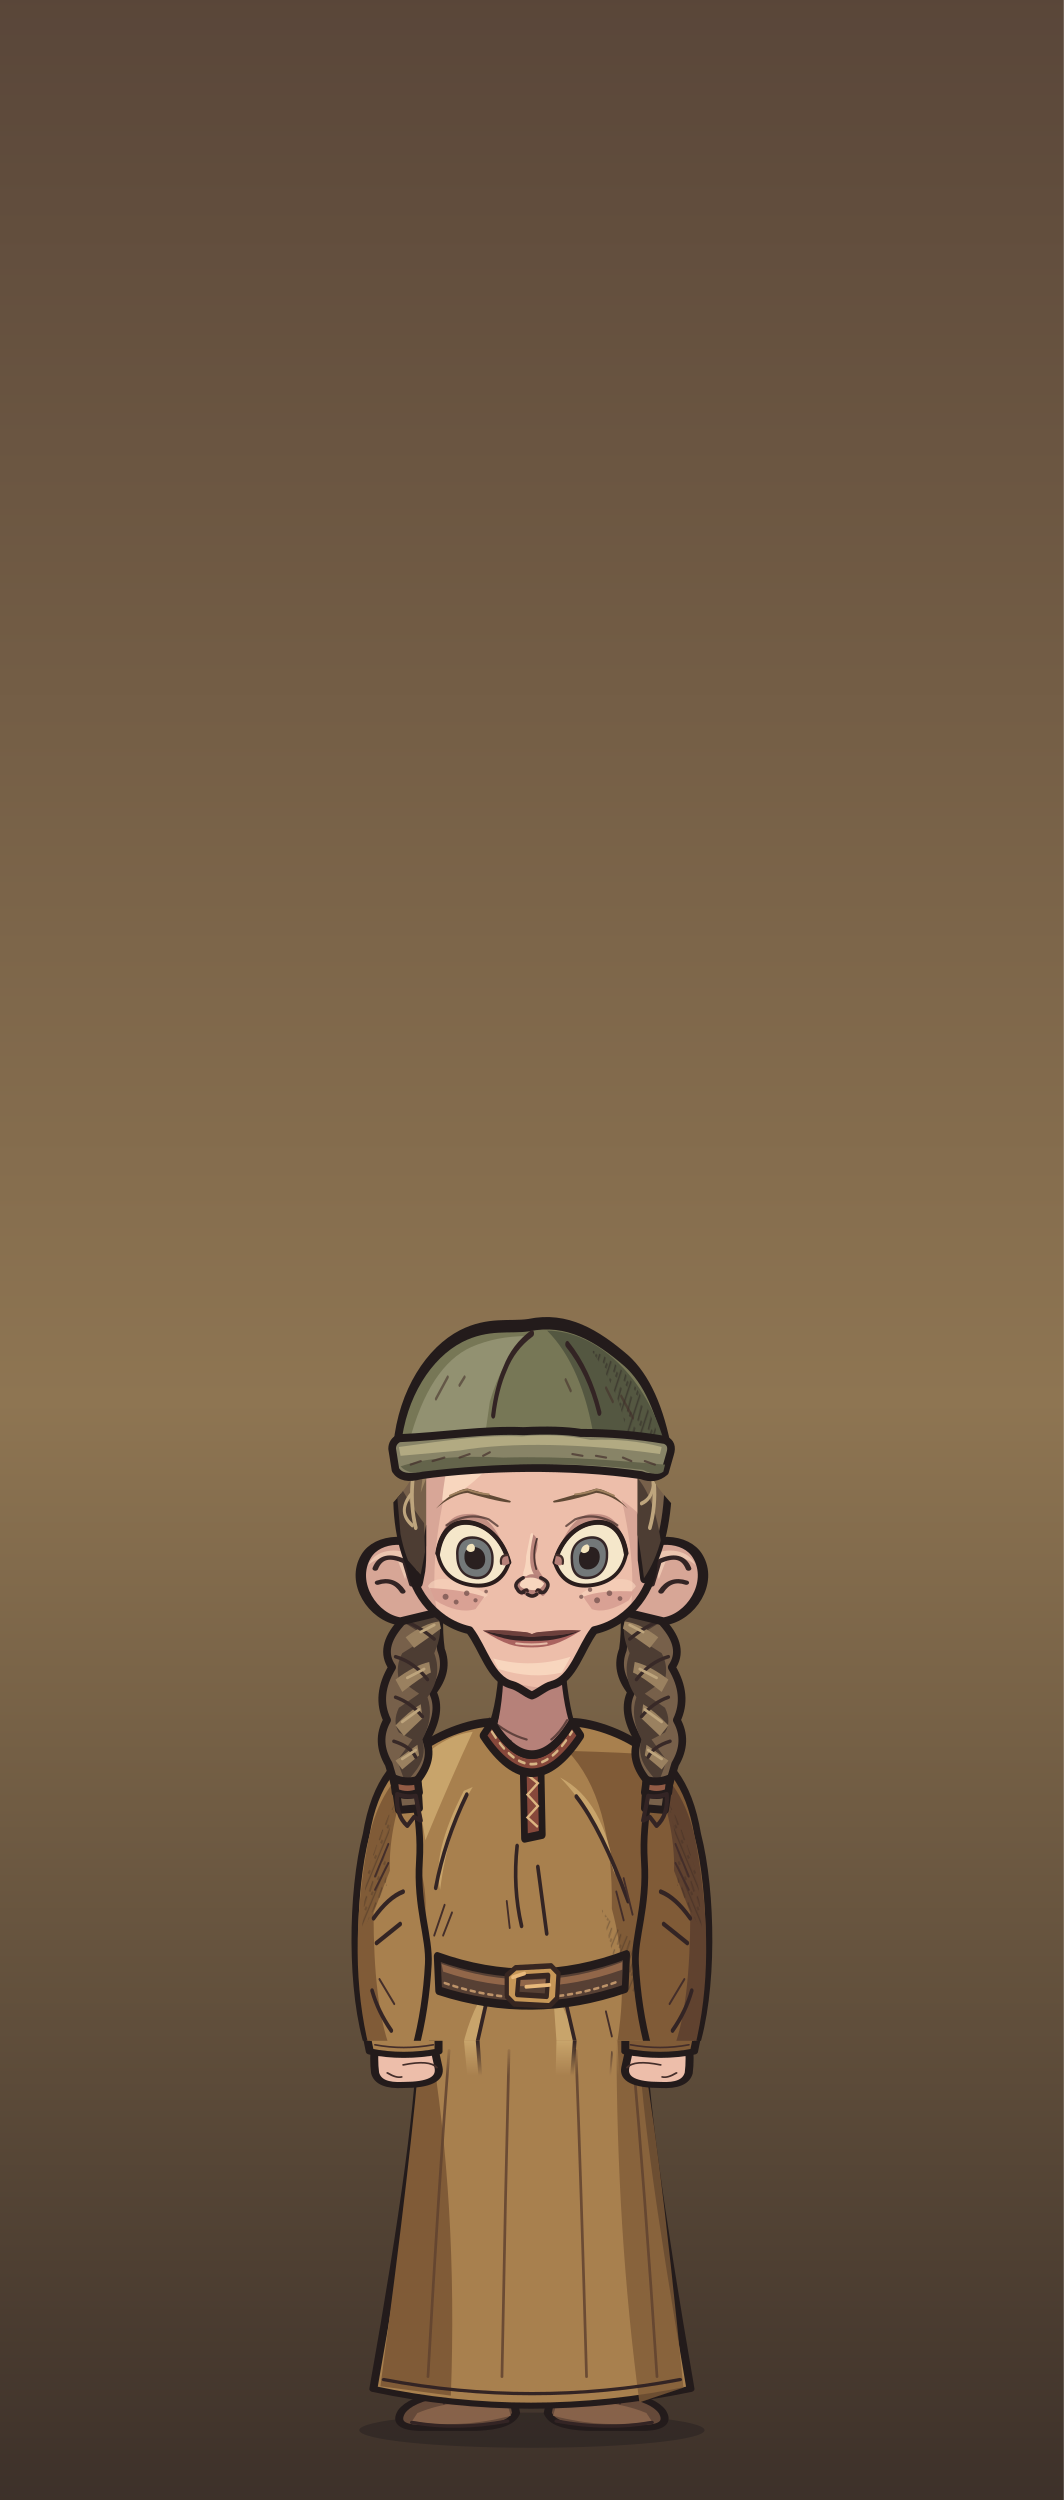
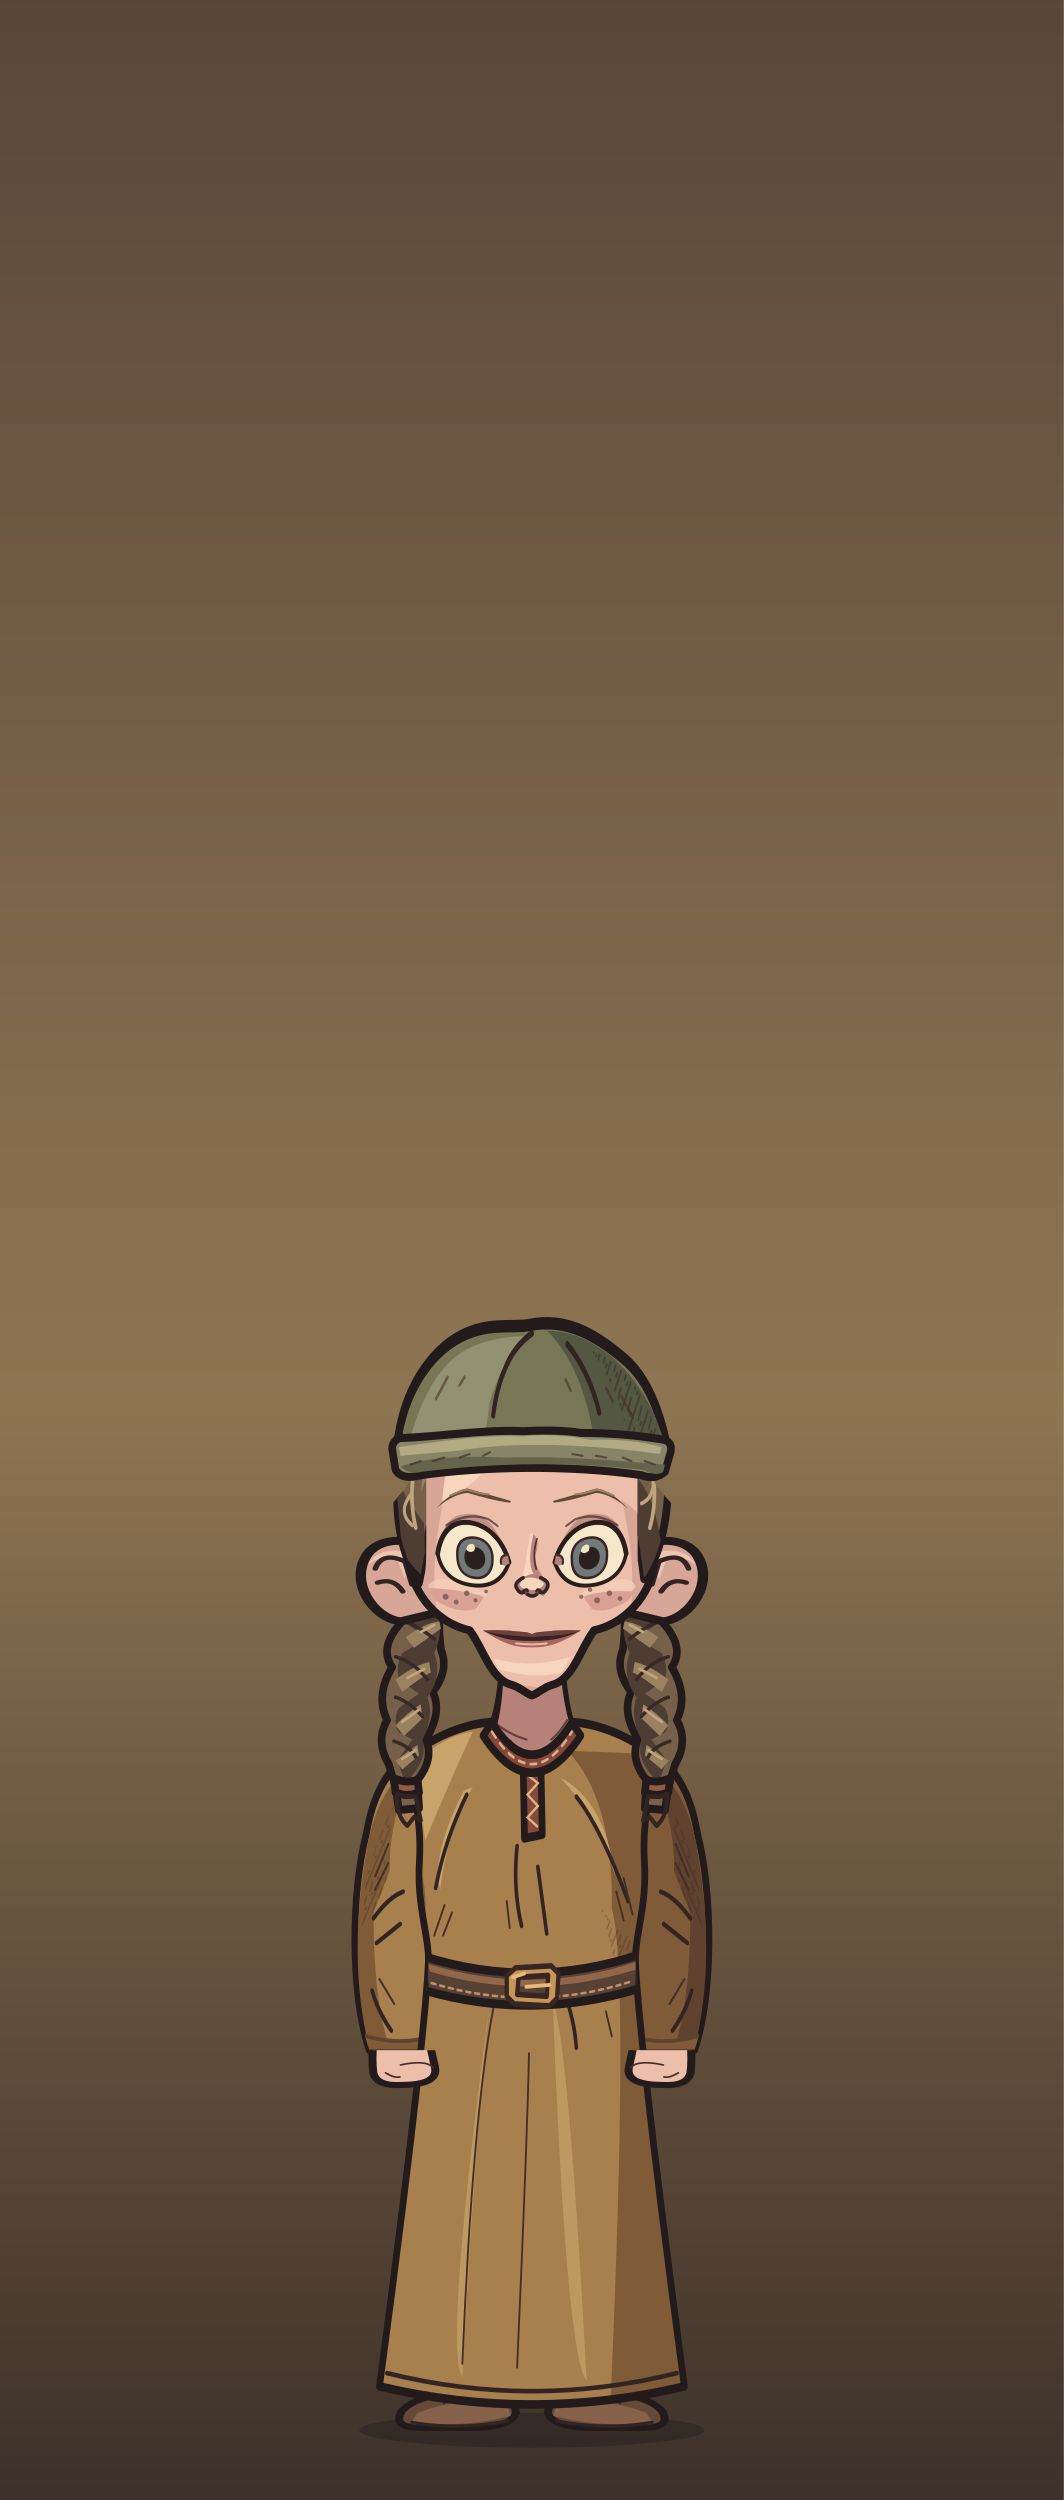
<svg xmlns="http://www.w3.org/2000/svg" xmlns:xlink="http://www.w3.org/1999/xlink" aria-labelledby="title" width="320" height="752" viewBox="0 0 320 752" role="img">
  <defs>
    <style>
      .edge {stroke:#231b1b;stroke-width:4.55;stroke-linecap:round;stroke-linejoin:round}
      .seam {fill:none;stroke:#332424;stroke-width:2.45;stroke-linecap:round;stroke-linejoin:round}
      .etch {fill:none;stroke:#442e2a;stroke-width:1.25;stroke-linecap:round}
      .hair-line {fill:none;stroke:#967661;stroke-width:1.45;stroke-linecap:round}
      .white {fill:#f5e7ca;stroke:#2a1d1c;stroke-width:2.65;stroke-linejoin:round}
      .label {fill:#efdfc1;font:600 20px Georgia,serif}
      .muted {fill:#b8aa96;font:13px 'Segoe UI',sans-serif}
      .section {fill:#dcbb8e;font:600 14px 'Segoe UI',sans-serif}
    </style>
    <linearGradient id="umber" x2="0" y2="1" gradientUnits="objectBoundingBox">
      <stop stop-color="#594639" />
      <stop offset=".56" stop-color="#8e7552" />
      <stop offset="1" stop-color="#3c3029" />
    </linearGradient>
    <linearGradient id="ash" x2="0" y2="1" gradientUnits="objectBoundingBox">
      <stop stop-color="#3b423d" />
      <stop offset=".56" stop-color="#7a7d67" />
      <stop offset="1" stop-color="#242b28" />
    </linearGradient>
    <linearGradient id="rose" x2="0" y2="1" gradientUnits="objectBoundingBox">
      <stop stop-color="#51404a" />
      <stop offset=".56" stop-color="#8a6972" />
      <stop offset="1" stop-color="#372c33" />
    </linearGradient>
    <pattern id="paper-grain" width="63" height="57" patternUnits="userSpaceOnUse">
      <path d="M1 16l2-1m21-4 5-2m16 7 6-1M12 32l3-1m16 11 4-1m20-14 4 1M4 51l5-1m41 0 9-2" fill="none" stroke="#231a1b" stroke-width=".85" opacity=".19" />
      <path d="M4 5l9-1m29 2 2-1M1 40l4-1m12 9 1-1m21-23 4-1m9 12 5-2" fill="none" stroke="#f0dbb5" stroke-width=".85" opacity=".23" />
      <path d="M16 19h.6m13-3h.7m28 6h.7m-39 15h.6m23 4h.6m-12 11h.7m29-39h.7" fill="none" stroke="#21191a" stroke-width="1.2" opacity=".28" stroke-linecap="round" />
    </pattern>
    <pattern id="ink-lines" width="7" height="9" patternUnits="userSpaceOnUse" patternTransform="rotate(28)">
      <path d="M1 -2V10m2.8-8 .6 6m1.9-1v5" stroke="#271d1d" stroke-width=".95" fill="none" opacity=".65" />
    </pattern>
    <radialGradient id="vignette" cx=".5" cy=".39" r=".72">
      <stop offset=".47" stop-color="#20191c" stop-opacity="0" />
      <stop offset="1" stop-color="#20191c" stop-opacity=".48" />
    </radialGradient>
    <g id="firs" fill="currentColor">
      <path d="M10 439Q15 379 12 300L9 220 15 146 15 54 19 80 21 147 28 230 25 326 29 439Z" />
      <path d="M17 169Q27 174 45 174L57 169 49 179 27 187 17 185                M18 194Q29 196 52 192L63 183 56 194 26 205 16 207                M15 225Q46 230 67 218L77 206 71 223 42 238 18 241                M17 252Q48 255 78 245L91 230 84 249 52 266 20 269                M14 282Q40 281 71 278L88 261 84 281 57 291 19 298                M19 312Q43 316 69 310L88 299 84 310 58 322 22 325" />
      <path d="M6 312 0 315V284L11 285M0 266 13 270V250L0 249M0 220 15 221 15 206 0 202                M0 180 16 181V167L0 165M0 141 15 150V138L0 133M0 112 17 127V118L0 104" />
      <path d="M64 440Q55 380 58 324L59 258 63 217 68 222 65 266 68 328 76 440Z                M63 291Q78 294 89 282L100 267 96 283 81 301 62 307                M63 323Q80 323 106 304L98 321 68 339                M63 316Q44 306 37 293L41 307 64 329Z" />
    </g>
    <g id="brambles" fill="none" stroke="currentColor" stroke-linecap="round" stroke-linejoin="round">
      <path stroke-width="3.8" d="M9 440Q13 401 21 380T26 333m-8 57Q39 375 43 352m-28 46Q6 377 0 376M41 440Q41 402 63 385m-20 44q26-6 39-30" />
      <path stroke-width="2" d="M23 364l14-13m-12 4-7-15m20 29 17-4m-15-1 1-11m13 49 2-17m2 14 18-5m-34 32q-12-10-17-10" />
    </g>
    <g id="night-scratches" fill="none" stroke="currentColor" stroke-width="1.2" stroke-linecap="round">
      <path d="M16 113q32-11 54-8m-30 9 16-3m184-40q19-4 44 1m-11 7 19 4                M24 335q33-3 68-16m-44 16 26-4m164-9q31 5 60-3m-39 8 38-3                M27 391q22-6 52-5m168 14q28-8 57-8m-40 11 24-4                M55 178l18-6m177 36 17 3m-12-4 17-1" />
    </g>
    <g id="shirt-setting">
      <rect width="320" height="440" fill="url(#umber)" />
      <path d="M50 217q24 8 64 1l-15 7-56 6m176-90q39-13 70-5l-26 4 28 2-64 6" fill="#856c54" opacity=".5" />
      <use xlink:href="#firs" style="color:#342827" opacity=".52" transform="translate(-26 8)" />
      <use xlink:href="#firs" style="color:#413128" opacity=".58" transform="translate(340 101) scale(-1 .81)" />
      <use xlink:href="#night-scratches" style="color:#dfbb87" opacity=".28" />
      <use xlink:href="#brambles" style="color:#291f22" opacity=".71" />
      <rect width="320" height="440" fill="url(#vignette)" />
      <rect width="320" height="440" fill="url(#paper-grain)" />
    </g>
    <g id="armor-setting">
      <rect width="320" height="440" fill="url(#ash)" />
      <path d="M42 173q49-4 68 3l-43 6 25 3-49 4m151 35q47 10 104-6l-26 14-62 8Z" fill="#707764" opacity=".48" />
      <use xlink:href="#firs" style="color:#27312c" opacity=".64" transform="translate(-36 30)" />
      <use xlink:href="#firs" style="color:#303833" opacity=".75" transform="translate(324 45) scale(-.86 1.03)" />
      <use xlink:href="#brambles" style="color:#252a27" opacity=".62" transform="translate(319 10) scale(-1 1)" />
      <use xlink:href="#night-scratches" style="color:#d8d8a9" opacity=".28" transform="translate(-2 21)" />
      <rect width="320" height="440" fill="url(#vignette)" />
      <rect width="320" height="440" fill="url(#paper-grain)" />
    </g>
    <g id="woman-setting">
      <rect width="320" height="440" fill="url(#rose)" />
      <path d="M44 235q40-4 76-1l-20 6-36 2 19 3-44 5m183-50q35 3 60-3l-24 9-31 2" fill="#775d65" opacity=".6" />
      <use xlink:href="#firs" style="color:#3b2b34" opacity=".58" transform="translate(-20 84) scale(.86 .91)" />
      <use xlink:href="#firs" style="color:#3d2e39" opacity=".68" transform="translate(327 54) scale(-.85 .98)" />
      <path d="M300 440q-2-82-6-173l-9-103 7-35 12 42 9 98 7 171Z                M294 195q-10-18-25-24l-15-1 13-4 11 2 18 15                M285 162q-13-22-34-27l-7 4 7-11 17 4 20 17                M303 242q-18-23-36-27l-13 3 15-9 11 2 21 15" fill="#3a2b33" opacity=".64" />
      <use xlink:href="#brambles" style="color:#2d2229" opacity=".8" transform="translate(12 6)" />
      <use xlink:href="#night-scratches" style="color:#e1b8a8" opacity=".28" transform="translate(0 7)" />
      <rect width="320" height="440" fill="url(#vignette)" />
      <rect width="320" height="440" fill="url(#paper-grain)" />
    </g>
    <pattern id="mail-rings" width="14" height="13" patternUnits="userSpaceOnUse" patternTransform="rotate(-7)">
      <path d="M-1 2q3-3 6 0 1 3-2 5Q0 8-1 5M6 2q3-3 6 0 1 3-2 5Q7 8 6 5M3 8q3-3 6 0 1 3-2 5-3 1-4-2M10 8q3-3 6 0" fill="none" stroke="#2d2c28" stroke-width="1.6" stroke-linecap="round" />
      <path d="M-.5 4q1.5-2 3-1m5 1q1.4-2 3-1M4 10q1.5-2 3-1m4 1q1.4-2 3-1" fill="none" stroke="#9a9b87" stroke-width="1.12" opacity=".78" stroke-linecap="round" />
    </pattern>
    <pattern id="armor-plates" width="47" height="24" patternUnits="userSpaceOnUse" patternTransform="translate(4 4) rotate(2)">
      <path d="M1 0l21 .7 1 18-3 3-17-1-1-4Zm24 1 19-1 2 15-3 7-19-2Z" fill="#85867a" stroke="#352e2a" stroke-width="1.75" stroke-linejoin="round" />
      <path d="M2 2l18 .2-.2 4L5 7 4 17Zm24 0 16-1 1 4-14 2-3 10Z" fill="#a9a58d" />
      <path d="M19 4l4 14-3 3-16-1 13-4Zm22 2 4 10-2 5-17-1 13-4Z" fill="#62655f" />
      <path d="M7 7l1-.5m6 12 3-2m16-7 5-1m-7 5 4-2" fill="none" stroke="#d0c0a0" stroke-width=".9" opacity=".76" />
      <path d="M6 12q2-2 2.7 1-1 2.2-2.7.5Zm12 1q1.8-2 2.4.6-1 2.6-2.5.8Zm11 1q1-2.2 2.8-1-.2 2.9-2.8 2.1Zm12-2q2.2-1.4 2.3.8-1 2.3-2.3.5Z" fill="#3c342d" />
    </pattern>
    <clipPath id="portrait-frame">
-       <rect width="320" height="440" />
+       <rect width="320" height="752" />
    </clipPath>
    <clipPath id="wardrobe-torso-mask">
-       <path d="M133 273 C119 273 93 280 80 290 C77 305 86 322 84 346 C82 370 91 386 90 400 C89 415 86 431 81 445 H239 C234 431 231 415 230 400 C229 386 238 370 236 346 C234 322 243 305 240 290 C227 280 201 273 187 273 Q160 307 133 273Z" />
+       <path d="M133 273 C119 273 93 280 80 290 C77 305 86 322 84 346 C82 370 91 386 90 400 C89 418 82 476 57 622 Q160 641 263 622 C238 476 231 418 230 400 C229 386 238 370 236 346 C234 322 243 305 240 290 C227 280 201 273 187 273 Q160 307 133 273Z" />
+     </clipPath>
+     <clipPath id="wardrobe-sleeve-mask">
+       <path d="M91 284 C69 291 54 304 48 332 C38 362 37 415 50 445 H92 L109 336Z" />
    </clipPath>
    <clipPath id="face-shape-clip">
      <path d="M 160 54 C 194 54 221 71 225 128 C 226 143 229 156 229 169 C 229 181 217.52 202 195.4 207 C 187.636 217 183.5 235 171.44 238 C 167.44 239 163.168 243 160 244 C 156.832 243 152.56 239 148.56 238 C 136.5 235 132.364 217 124.6 207 C 102.48 202 91 181 91 169 C 91 156 94 143 95 128 C 99 71 126 54 160 54 Z" />
    </clipPath>
    <clipPath id="face-features-eye-left">
      <path d="M-21 0 C-19 -13 -12 -19 -3 -19 C7 -19 16 -12 19.5 0 C16 11 8 15 -1 15 C-12 15 -19 10 -21 0Z" />
    </clipPath>
    <clipPath id="face-features-eye-right">
      <path d="M-21 0 C-19 -13 -12 -19 -3 -19 C7 -19 16 -12 19.5 0 C16 11 8 15 -1 15 C-12 15 -19 10 -21 0Z" />
    </clipPath>
    <clipPath id="face-features-nose-bridge">
      <path d="M154 144H167V179L172 185V187H149V185L154 179Z" />
    </clipPath>
    <clipPath id="headgear-hair-front-reveal">
      <path d="M94.044 111H225.956Q223.956 120 243.956 140L320 215V440H0V215L76.044 140Q96.044 120 94.044 111Z" />
    </clipPath>
    <clipPath id="headgear-hair-face">
      <path d="M25 0H100V164Q100 178 96 186Q160 177 224 186Q220 178 220 164V0H295V337H25Z" />
    </clipPath>
    <clipPath id="hair-crown-clip">
      <path d="M93 176Q79 159 80 133C80 96 99 72 127 64Q144 56 160 62Q179 56 196 63C226 73 242 95 241 131Q240 159 226.5 174Q223 151 214 121Q196 108 177 119 Q157 126 141 115 Q123 108 106 121Q101 145 93 176Z" />
    </clipPath>
-     <clipPath id="full-costume-join-outline">
-       <path d="M97 435 Q97 500 70 700 Q159 725 250 700 Q223 495 223 435Z" />
-     </clipPath>
-     <linearGradient id="full-costume-join-fade" x1="0" y1="0" x2="0" y2="1">
-       <stop offset="0" stop-color="#fff" />
-       <stop offset="1" stop-color="#000" />
-     </linearGradient>
-     <mask id="full-costume-join-mask" maskUnits="userSpaceOnUse" x="0" y="440" width="320" height="26">
-       <rect x="0" y="440" width="320" height="26" fill="url(#full-costume-join-fade)" />
-     </mask>
+     <clipPath id="full-costume-hands-clip">
+       <rect x="0" y="447" width="320" height="305" />
+     </clipPath>
  </defs>
  <rect width="320" height="752" fill="url(#umber)" />
  <g data-part="child-figure" transform="translate(160 731) scale(0.53) translate(-160 -661)">
    <g data-part="full-costume">
      <ellipse cx="160" cy="661" rx="98" ry="10" fill="#261f20" opacity=".5" />
      <g transform="matrix(1 0 0 .76 0 105.6)">
        <g>
          <g transform="translate(9 0)">
            <path d="M99 689Q119 683 138 691L142 718Q139 728 120 729H86Q72 728 77 717Q82 708 99 704Z" fill="#654939" class="edge" />
            <path d="M86 718Q108 706 137 711L139 720Q110 730 83 724Z" fill="#87624a" />
            <path d="M101 711L103 700Q115 704 136 707" class="etch" />
            <path d="M83 725Q108 731 137 724" class="seam" />
          </g>
        </g>
        <g transform="translate(320 0) scale(-1 1)">
          <g transform="translate(9 0)">
            <path d="M99 689Q119 683 138 691L142 718Q139 728 120 729H86Q72 728 77 717Q82 708 99 704Z" fill="#654939" class="edge" />
            <path d="M86 718Q108 706 137 711L139 720Q110 730 83 724Z" fill="#87624a" />
            <path d="M101 711L103 700Q115 704 136 707" class="etch" />
            <path d="M83 725Q108 731 137 724" class="seam" />
          </g>
        </g>
-         <path d="M97 435 Q97 500 70 700 Q159 725 250 700 Q223 495 223 435Z" fill="#a8804e" class="edge" />
-         <path d="M102 437 Q118 562 114 705 L74 698 Q92 522 97 437Z" fill="#805b37" />
-         <path d="M208 439Q208 582 221 710 L246 699 Q231 499 221 437Z" fill="#805b37" opacity=".79" />
-         <path d="M113 447 Q107 550 101 691" fill="none" stroke="#60422f" stroke-width="1.55" stroke-linecap="round" opacity=".85" />
-         <path d="M147 447 Q145 550 143 691" fill="none" stroke="#60422f" stroke-width="1.55" stroke-linecap="round" opacity=".85" />
-         <path d="M185 447 Q188 550 191 691" fill="none" stroke="#60422f" stroke-width="1.55" stroke-linecap="round" opacity=".85" />
-         <path d="M217 447 Q224 550 231 691" fill="none" stroke="#60422f" stroke-width="1.55" stroke-linecap="round" opacity=".85" />
-         <path d="M76 693Q160 714 244 693" class="seam" />
-         <g clip-path="url(#full-costume-join-outline)" mask="url(#full-costume-join-mask)">
-           <use transform="matrix(1 0 0 -4 0 2200)" xlink:href="#full-costume-upper" />
-         </g>
-         <g>
-           <path d="M71 441 Q70 454 71 464 Q73 474 87 473Q109 473 107 460 L104 442Z" fill="#edbeaa" class="edge" data-part="hand" />
-           <path d="M87 458Q102 454 106 460 M78 464q5 4 8 3" class="etch" />
-           <path d="M66 435H107L107 448Q87 453 68 448Z" fill="#a8804e" class="edge" />
-           <path d="M71 443Q87 447 104 443" class="etch" />
-         </g>
-         <g transform="translate(320 0) scale(-1 1)">
-           <path d="M71 441 Q70 454 71 464 Q73 474 87 473Q109 473 107 460 L104 442Z" fill="#edbeaa" class="edge" data-part="hand" />
-           <path d="M87 458Q102 454 106 460 M78 464q5 4 8 3" class="etch" />
-           <path d="M66 435H107L107 448Q87 453 68 448Z" fill="#805b37" class="edge" />
-           <path d="M71 443Q87 447 104 443" class="etch" />
-         </g>
-       </g>
-     </g>
-     <g clip-path="url(#portrait-frame)" id="full-costume-upper">
+       </g>
+     </g>
+     <g clip-path="url(#portrait-frame)">
      <g data-part="neck">
        <g id="face-shape-neck">
          <path d="M 144 219 Q 143 249 137 263 Q 130 270 114 278 L 131 301 189 301 206 278 Q 190 270 183 263 Q 178 250 176 219 Z" fill="#e0b09f" class="edge" />
          <path d="M 144 224 176 224 Q 177 247 182 262 Q 178 275 160 277 Q 142 275 139 266 Q 144 249 144 224 Z" fill="#b68179" />
          <path d="M 136 257 q 10 9 21 12 m -16 -3 7 4 m 32 -12 q -4 7 -9 11" class="etch" opacity=".75" />
        </g>
      </g>
      <g data-part="wardrobe" transform="matrix(0.84 0 0 1.08 25.6 -35.6)">
        <path d="M91 284 C69 291 54 304 48 332 C38 362 37 415 50 445 H92 L109 336Z" fill="#a8804e" class="edge" />
        <path d="M49 337 Q56 308 80 294 Q63 326 64 351 L53 373 Q53 421 64 444 H50 Q35 397 49 337Z" fill="#805b37" />
        <path d="M48 354 Q59 326 68 315 Q59 342 62 359 L45 383Z" fill="url(#ink-lines)" opacity=".44" />
        <path d="M53 376 q10 -11 20 -14 m-18 27 16 -10 M52 414 q4 11 13 21" class="seam" />
        <path d="M54 354 l9 -17 m-9 24 9 -14 m-6 61 10 13" class="etch" />
+         <g clip-path="url(#wardrobe-sleeve-mask)">
+           <path d="M44 437Q71 444 97 437V445H44Z" fill="#805b37" />
+           <path d="M44 437Q71 444 97 437" fill="none" stroke="#60422f" stroke-width="2" />
+         </g>
        <g transform="translate(320 0) scale(-1 1)">
          <path d="M91 284 C69 291 54 304 48 332 C38 362 37 415 50 445 H92 L109 336Z" fill="#805b37" class="edge" />
          <path d="M49 337 Q56 308 80 294 Q63 326 64 351 L53 373 Q53 421 64 444 H50 Q35 397 49 337Z" fill="#60422f" />
          <path d="M48 354 Q59 326 68 315 Q59 342 62 359 L45 383Z" fill="url(#ink-lines)" opacity=".44" />
          <path d="M53 376 q10 -11 20 -14 m-18 27 16 -10 M52 414 q4 11 13 21" class="seam" />
          <path d="M54 354 l9 -17 m-9 24 9 -14 m-6 61 10 13" class="etch" />
-         </g>
-         <path d="M133 273 C119 273 93 280 80 290 C77 305 86 322 84 346 C82 370 91 386 90 400 C89 415 86 431 81 445 H239 C234 431 231 415 230 400 C229 386 238 370 236 346 C234 322 243 305 240 290 C227 280 201 273 187 273 Q160 307 133 273Z" fill="#a8804e" />
+           <g clip-path="url(#wardrobe-sleeve-mask)">
+             <path d="M44 437Q71 444 97 437V445H44Z" fill="#805b37" />
+             <path d="M44 437Q71 444 97 437" fill="none" stroke="#60422f" stroke-width="2" />
+           </g>
+         </g>
+         <path d="M133 273 C119 273 93 280 80 290 C77 305 86 322 84 346 C82 370 91 386 90 400 C89 418 82 476 57 622 Q160 641 263 622 C238 476 231 418 230 400 C229 386 238 370 236 346 C234 322 243 305 240 290 C227 280 201 273 187 273 Q160 307 133 273Z" fill="#a8804e" />
        <g data-part="torso" clip-path="url(#wardrobe-torso-mask)">
          <path d="M80 296 Q99 280 120 278 Q105 303 88 335Z" fill="#c8a46b" />
-           <path d="M184 288 Q227 289 240 290 L257 444 H217 Q226 405 214 371 Q215 313 184 288Z" fill="#805b37" />
+           <path d="M184 288 Q227 289 240 290 L268 632 H213 Q226 405 214 371 Q215 313 184 288Z" fill="#805b37" />
          <path d="M81 344 Q91 359 87 381 L72 402 L64 359Z" fill="#805b37" />
          <path d="M207 371 Q223 390 235 386 L234 416 L220 412Z" fill="url(#ink-lines)" opacity=".42" />
          <path d="M120 307 Q103 329 98 361 Q92 342 114 309Z M179 302 Q209 314 216 353 Q203 321 179 302Z" fill="#c8a46b" />
-           <path d="M133 409 Q124 426 123 444 H113 Q119 423 133 409Z M174 412 Q184 426 192 445 H177Z" fill="#c8a46b" />
-           <path d="M116 311 Q101 335 95 360 M190 312 Q207 329 225 367 M150 338 q-3 22 3 42 m11 -31 6 35 M129 421 l-7 24 m60 -28 8 27" class="seam" />
+           <path d="M133 412Q124 460 113 617Q100 602 133 412Z M174 418Q185 444 197 619Q183 606 174 418Z" fill="#c8a46b" opacity=".68" />
+           <path d="M134 423Q120 480 113 610 M158 447Q157 490 150 612" class="etch" />
+           <path d="M62 615Q160 634 258 615" class="seam" />
+           <path d="M116 311 Q101 335 95 360 M190 312 Q207 329 225 367 M150 338 q-3 22 3 42 m11 -31 6 35 M184 420q5 12 6 24" class="seam" />
          <path d="M101 369 l-7 16 m12 -12 -6 12 M222 355 l6 19 m-11 -12 5 15 M143 367 l2 14 m65 44 4 13" class="etch" />
          <path d="M154 292h12l1 40-12 2Z" fill="#87483b" class="edge" />
          <path d="M156 300l8 5-7 6 7 6-7 6 7 5" fill="none" stroke="#ddb581" stroke-width="1.4" />
          <path d="M133 273 Q160 307 187 273 L193 280 Q160 319 127 280Z" fill="#87483b" class="edge" />
          <path d="M133 278 Q160 312 187 278" fill="none" stroke="#d6b585" stroke-width="1.45" stroke-dasharray="4 4" stroke-linecap="round" />
        </g>
-         <path d="M133 273 C119 273 93 280 80 290 C77 305 86 322 84 346 C82 370 91 386 90 400 C89 415 86 431 81 445 H239 C234 431 231 415 230 400 C229 386 238 370 236 346 C234 322 243 305 240 290 C227 280 201 273 187 273 Q160 307 133 273Z" fill="none" class="edge" />
+         <path d="M133 273 C119 273 93 280 80 290 C77 305 86 322 84 346 C82 370 91 386 90 400 C89 418 82 476 57 622 Q160 641 263 622 C238 476 231 418 230 400 C229 386 238 370 236 346 C234 322 243 305 240 290 C227 280 201 273 187 273 Q160 307 133 273Z" fill="none" class="edge" />
        <g data-part="belt" clip-path="url(#wardrobe-torso-mask)">
-           <path d="M96 396 Q160 414 224 395 L223 413 Q160 430 97 414Z" fill="#574034" class="edge" />
-           <path d="M99 400 Q160 417 221 399 L221 403 Q160 420 100 404Z" fill="#916649" />
-           <path d="M101 410 Q160 426 219 409" fill="none" stroke="#bd9369" stroke-width="1.35" stroke-dasharray="3 3" stroke-linecap="round" />
+           <path d="M87 396 Q160 414 233 395 L232 413 Q160 430 88 414Z" fill="#574034" class="edge" />
+           <path d="M90 400 Q160 417 230 399 L230 403 Q160 420 91 404Z" fill="#916649" />
+           <path d="M92 410 Q160 426 228 409" fill="none" stroke="#bd9369" stroke-width="1.35" stroke-dasharray="3 3" stroke-linecap="round" />
          <path d="M149 402l24 -1 5 4-1 13-5 4-24 -1-5 -4v-11Z M151 407l-1 9 20 1 1 -11Z" fill="#c69657" fill-rule="evenodd" stroke="#372621" stroke-width="2.9" stroke-linejoin="round" />
          <path d="M156 412l16 -1m-25 -4 8 -2" fill="none" stroke="#e9b97b" stroke-width="2" stroke-linecap="round" />
        </g>
      </g>
      <g id="hair-braid" transform="matrix(0.956 0 0 1 7.059 0)">
        <g transform="translate(0 10)">
          <path d="M220 155C232 169 227 181 238 193Q251 207 243 218q10 16 3 30 7 12-1 25l-4 13-2 13-12-1 1-16q-10-12-5-23-10-16-4-27-10-12-5-24C218 181 208 169 220 155Z" fill="#77604a" class="edge" />
          <path d="M229 184Q235 188 237 192l-15 9 15 9q4 7 2 15l-12 8 12 8q4 8 0 14l-8 4 9 12-5 13-5-6q-8-9-5-19-7-13-3-24-9-12-4-25-7-15 0-24Z" fill="#4d3d33" />
          <path d="M215 192q9 1 20 9l-5 6q-12-8-16-11Zm6 23q9 2 20 10l-4 7q-12-9-17-11Zm5 24q7 4 15 12l-5 6-11-10Zm2 23 13 9-4 5-10-8Z" fill="#9a8160" />
          <path d="M218 202q10-8 20-11m-16 34q8-10 19-13m-16 34q7-8 16-11m-12 34q3-6 13-9" fill="none" stroke="#382927" stroke-width="2" stroke-linecap="round" stroke-linejoin="round" />
          <path d="M218 194l8 4m-2 21 10 5m-7 18 10 7m-8 16 8 5" fill="none" stroke="#bea57d" stroke-width="1.6" stroke-linecap="round" stroke-linejoin="round" />
          <path d="M228 282q7 2 14-1l-1 8q-7 3-14 0Z" fill="#925b45" class="edge" />
          <path d="M229 291q5 1 11-1 1 12-6 18l-4-5-4 2Z" fill="#4d3d33" class="seam" />
        </g>
        <g transform="translate(320 0) scale(-1 1)">
          <g transform="translate(0 10)">
            <path d="M220 155C232 169 227 181 238 193Q251 207 243 218q10 16 3 30 7 12-1 25l-4 13-2 13-12-1 1-16q-10-12-5-23-10-16-4-27-10-12-5-24C218 181 208 169 220 155Z" fill="#77604a" class="edge" />
            <path d="M229 184Q235 188 237 192l-15 9 15 9q4 7 2 15l-12 8 12 8q4 8 0 14l-8 4 9 12-5 13-5-6q-8-9-5-19-7-13-3-24-9-12-4-25-7-15 0-24Z" fill="#4d3d33" />
            <path d="M215 192q9 1 20 9l-5 6q-12-8-16-11Zm6 23q9 2 20 10l-4 7q-12-9-17-11Zm5 24q7 4 15 12l-5 6-11-10Zm2 23 13 9-4 5-10-8Z" fill="#9a8160" />
            <path d="M218 202q10-8 20-11m-16 34q8-10 19-13m-16 34q7-8 16-11m-12 34q3-6 13-9" fill="none" stroke="#382927" stroke-width="2" stroke-linecap="round" stroke-linejoin="round" />
            <path d="M218 194l8 4m-2 21 10 5m-7 18 10 7m-8 16 8 5" fill="none" stroke="#bea57d" stroke-width="1.6" stroke-linecap="round" stroke-linejoin="round" />
            <path d="M228 282q7 2 14-1l-1 8q-7 3-14 0Z" fill="#925b45" class="edge" />
            <path d="M229 291q5 1 11-1 1 12-6 18l-4-5-4 2Z" fill="#4d3d33" class="seam" />
          </g>
        </g>
      </g>
      <g id="face-shape">
        <g id="face-shape-ears">
          <g transform="translate(101 179) scale(-1.3 1)">
            <path d="M -4 -15 C 7 -26 22 -25 27 -14 C 34 1 24 21 12 23 L -4 18 Z" fill="#d7a696" class="edge" />
            <path d="M 7 -15 C 16 -20 24 -16 26 -9 C 22 -14 16 -14 13 -11 L 10 -1 Z" fill="#f8d6be" opacity=".66" />
            <path d="M 23 -7 Q 20 -17 10 -11 L 7 2 M 22 1 Q 15 -2 11 6" class="seam" />
          </g>
          <g transform="translate(219 179) scale(1.3 1)">
            <path d="M -4 -15 C 7 -26 22 -25 27 -14 C 34 1 24 21 12 23 L -4 18 Z" fill="#d7a696" class="edge" />
            <path d="M 7 -15 C 16 -20 24 -16 26 -9 C 22 -14 16 -14 13 -11 L 10 -1 Z" fill="#f8d6be" opacity=".66" />
            <path d="M 23 -7 Q 20 -17 10 -11 L 7 2 M 22 1 Q 15 -2 11 6" class="seam" />
          </g>
        </g>
        <path d="M 160 54 C 194 54 221 71 225 128 C 226 143 229 156 229 169 C 229 181 217.52 202 195.4 207 C 187.636 217 183.5 235 171.44 238 C 167.44 239 163.168 243 160 244 C 156.832 243 152.56 239 148.56 238 C 136.5 235 132.364 217 124.6 207 C 102.48 202 91 181 91 169 C 91 156 94 143 95 128 C 99 71 126 54 160 54 Z" fill="#edbeaa" />
        <g clip-path="url(#face-shape-clip)">
          <path d="M 70 141 Q 104 91 123 84 Q 102 148 105 189 Q 110 231 160 239 Q 192 244 211 214 Q 223 186 211 133 Q 235 151 250 174 L 250 265 70 265 Z" fill="#d8a697" />
          <path d="M 109 133.5 Q 114 80 142 79 Q 173 70 195 88 Q 174 79 152 93 Q 130 126 109 133.5 Z" fill="#f8d6be" />
          <g transform="translate(160 0) scale(-1 1)">
            <path d="M 25 187 C 37 179 55 174 59 182 C 55 189 34 196 25 187 Z" fill="#f8d6be" opacity=".605" />
            <path d="M 27 188 Q 39 184 58 183 L 55 190 Q 42 198 32 195 Z" fill="#d9a194" />
          </g>
          <g transform="translate(160 0) scale(1 1)">
            <path d="M 27 187 C 37 179 55 174 59 182 C 55 189 34 196 27 187 Z" fill="#f8d6be" opacity=".605" />
            <path d="M 29 188 Q 39 184 58 185 L 55 190 Q 42 198 34 195 Z" fill="#d9a194" />
          </g>
          <path d="M 92 183 Q 99 211 120 232 L 132 247 119 248 Q 98 234 85 212 Z M 229 184 Q 224 217 203 241 L 193 250 209 247 Q 230 233 240 211 Z" fill="url(#ink-lines)" opacity=".14" />
          <path d="M 138 223 Q 160 229 182 222 L 177 231 Q 160 235 141 229 Z" fill="#f8d6be" />
          <circle cx="111" cy="188" r="1.7" fill="#76534e" opacity=".78" />
          <circle cx="117" cy="191" r="1.4" fill="#76534e" opacity=".78" />
          <circle cx="123" cy="186" r="1.55" fill="#76534e" opacity=".78" />
          <circle cx="128" cy="190" r="1.2" fill="#76534e" opacity=".78" />
          <circle cx="134" cy="185" r="1.05" fill="#76534e" opacity=".78" />
          <circle cx="188" cy="188" r="1.2" fill="#76534e" opacity=".78" />
          <circle cx="193" cy="184" r="1.25" fill="#76534e" opacity=".78" />
          <circle cx="197" cy="190" r="1.7" fill="#76534e" opacity=".78" />
          <circle cx="204" cy="186" r="1.6" fill="#76534e" opacity=".78" />
          <circle cx="210" cy="189" r="1.35" fill="#76534e" opacity=".78" />
        </g>
        <path d="M 160 54 C 194 54 221 71 225 128 C 226 143 229 156 229 169 C 229 181 217.52 202 195.4 207 C 187.636 217 183.5 235 171.44 238 C 167.44 239 163.168 243 160 244 C 156.832 243 152.56 239 148.56 238 C 136.5 235 132.364 217 124.6 207 C 102.48 202 91 181 91 169 C 91 156 94 143 95 128 C 99 71 126 54 160 54 Z" fill="none" class="edge" />
      </g>
      <g clip-path="url(#face-shape-clip)">
        <g data-part="eyes">
          <g transform="matrix(1 0.12 0 1.04 127.5 166)">
            <path d="M-21 0 C-18 -22 -9 -23 -1 -24 Q12 -24 19.5 0Z" fill="#b68179" opacity=".78" />
            <path d="M-16 -16 Q-4 -25 8 -22 L13 -19" class="etch" opacity=".72" />
            <path d="M-21 0 C-19 -13 -12 -19 -3 -19 C7 -19 16 -12 19.5 0 C16 11 8 15 -1 15 C-12 15 -19 10 -21 0Z" class="white" style="stroke-width:2.15" />
            <g clip-path="url(#face-features-eye-left)">
              <g transform="translate(0 0) scale(1 1)">
                <path d="M-9.8 0 C-10.4 -7 -6.6 -10.9 0 -11.1 C6.1 -11.2 10.5 -7 10.1 -.3 C10.2 5.9 6.4 11 0 10.8 C-6.1 10.7 -9.7 7.2 -9.8 0Z" fill="#737879" stroke="#352526" stroke-width="1.4" />
                <path d="M-5.8 -.2C-5.9-3.8-3.5-6 .1-6 3.8-6 6-3.6 6 .1 6 3.9 3.3 6.3-.2 6.2-3.9 6.1-6 3.3-5.8-.2Z" fill="#2a2020" />
                <path d="M-4.7-4.1Q-4.4-7.4-1.1-7.6 .9-6.3-.3-3.9-2.9-2-4.7-4.1Z" fill="#f3e4bd" />
              </g>
            </g>
            <path d="M-21 0 C-19 -13 -12 -19 -3 -19 C7 -19 16 -12 19.5 0" fill="none" stroke="#2a1d1c" stroke-width="2.65" stroke-linecap="round" />
            <path d="M18.8 -3.8 Q14.2 -3.4 15 1.4 Q16.5 3.2 19.8 .6Z" fill="#b68179" />
            <path d="M18.8 -3.8 Q14.2 -3.4 15 1.4" class="etch" />
          </g>
          <g transform="matrix(-1 0.12 0 1.04 192.5 166)">
            <path d="M-21 0 C-18 -22 -9 -23 -1 -24 Q12 -24 19.5 0Z" fill="#b68179" opacity=".78" />
            <path d="M-16 -16 Q-4 -25 8 -22 L13 -19" class="etch" opacity=".72" />
            <path d="M-21 0 C-19 -13 -12 -19 -3 -19 C7 -19 16 -12 19.5 0 C16 11 8 15 -1 15 C-12 15 -19 10 -21 0Z" class="white" style="stroke-width:2.15" />
            <g clip-path="url(#face-features-eye-right)">
              <g transform="translate(0 0) scale(-1 1)">
                <path d="M-9.8 0 C-10.4 -7 -6.6 -10.9 0 -11.1 C6.1 -11.2 10.5 -7 10.1 -.3 C10.2 5.9 6.4 11 0 10.8 C-6.1 10.7 -9.7 7.2 -9.8 0Z" fill="#737879" stroke="#352526" stroke-width="1.4" />
                <path d="M-5.8 -.2C-5.9-3.8-3.5-6 .1-6 3.8-6 6-3.6 6 .1 6 3.9 3.3 6.3-.2 6.2-3.9 6.1-6 3.3-5.8-.2Z" fill="#2a2020" />
                <path d="M-4.7-4.1Q-4.4-7.4-1.1-7.6 .9-6.3-.3-3.9-2.9-2-4.7-4.1Z" fill="#f3e4bd" />
              </g>
            </g>
            <path d="M-21 0 C-19 -13 -12 -19 -3 -19 C7 -19 16 -12 19.5 0" fill="none" stroke="#2a1d1c" stroke-width="2.65" stroke-linecap="round" />
            <path d="M18.8 -3.8 Q14.2 -3.4 15 1.4 Q16.5 3.2 19.8 .6Z" fill="#b68179" />
            <path d="M18.8 -3.8 Q14.2 -3.4 15 1.4" class="etch" />
          </g>
        </g>
        <g data-part="brows">
          <g transform="matrix(1 0 0 1 127.5 135)">
            <path d="M-22 3 C-17 -2.536 -10 -8.018 -4 -8.418 C3 -6.318 14 -3.318 20 -1.536 Q21 -1 20 -0.464 C14 -0.882 3 -3.882 -4 -5.982 C-10 -5.582 -17 -1.464 -22 3Z" fill="#604935" />
            <path d="M-14 -4.4 Q-7 -7.5 -4 -7.8 Q1 -5.8 8 -5.1" fill="none" stroke="#a0815e" stroke-width="1.1" stroke-linecap="round" />
          </g>
          <g transform="matrix(-1 0 0 1 192.5 135)">
            <path d="M-22 3 C-17 -2.536 -10 -8.018 -4 -8.418 C3 -6.318 14 -3.318 20 -1.536 Q21 -1 20 -0.464 C14 -0.882 3 -3.882 -4 -5.982 C-10 -5.582 -17 -1.464 -22 3Z" fill="#604935" />
            <path d="M-14 -4.4 Q-7 -7.5 -4 -7.8 Q1 -5.8 8 -5.1" fill="none" stroke="#a0815e" stroke-width="1.1" stroke-linecap="round" />
          </g>
        </g>
        <g data-part="nose" transform="translate(160 160) scale(.82 .82) translate(-160 -160)">
          <g clip-path="url(#face-features-nose-bridge)">
            <path d="M159 151 Q161 148 161 154 Q157 169 162 177 L158 183 152 182 Q156 174 156 166Z" fill="#f8d6be" />
            <path d="M161 151 Q166 155 162.5 165 Q161.5 174 170 183 L167 187 161 178 Q156.5 170 161 151Z" fill="#b68179" opacity=".93" />
            <path d="M163.5 154 Q160 165 163 175" class="etch" opacity=".9" />
          </g>
          <path d="M156 180 Q160 177 165 180 C167 180 166.09 180 168.5 182 Q172.5 186 170.5 190 Q167.5 196 166.09 192 Q160 197 153.91 192 Q153.5 195 149.5 190 Q147.5 186 151.5 183 Q154 179 156 180Z" fill="#b68179" />
          <path d="M157 181 Q164 180 168.5 185 Q165.95 190 160 189.5 Q152.775 189 151.5 186 Q153 181 157 181Z" fill="#f8d6be" />
          <path d="M153.91 181 Q146.5 185 150.0 189 Q151.5 192 154.5 191 M166.09 181 Q173.5 184 170.0 189 Q168.5 192 165.5 191" class="seam" />
          <path d="M152.65 190 q5.25 -4 5.25 1 q-5.25 -1 -5.25 -1Z M162.1 191 q1 -5 5.25 -1 q-2 0 -5.25 1Z" fill="#3b2524" />
          <path d="M156.8 192.3 Q160.25 195 163.3 192.3" class="seam" />
        </g>
        <g data-part="mouth" transform="translate(160 160) scale(.82 .82) translate(-160 -160)">
          <path d="M126 217.5 C141.3 216.5 151 218.5 154 218.5 Q157 218.5 160 220.0 Q163 218.5 166 218.5 C169 218.5 178.7 216.5 194 217.5 C178.7 227.2 171 229.2 160 229.2 C148 229.2 141.3 227.2 126 217.5Z" fill="#aa635f" />
          <path d="M126 217.5 C141.3 216.5 151 218.5 154 218.5 Q157 218.5 160 220.0 Q163 218.5 166 218.5 C169 218.5 178.7 216.5 194 217.5 C178.7 222.25 167 220.7 160 222 C153 221 141.3 221.4 126 217.5Z" fill="#56322f" opacity=".72" />
          <path d="M126 217.5 C141.3 221.4 153 221 160 222 C167 220.7 178.7 222.25 194 217.5 C178.7 224.7 169 224.7 160 224.7 C150 224.7 141.3 224.7 126 217.5Z" fill="#362324" />
          <path d="M149.12 226.4 Q160 227.9 170.2 226.4" fill="none" stroke="#f8d6be" stroke-width="1.4" stroke-linecap="round" opacity=".76" />
        </g>
      </g>
      <g id="hair-front">
        <g clip-path="url(#headgear-hair-front-reveal)">
          <g clip-path="url(#headgear-hair-face)">
            <g transform="matrix(0.956 0 0 1.247 7.059 -39.529)">
              <path d="M93 176Q79 159 80 133C80 96 99 72 127 64Q144 56 160 62Q179 56 196 63C226 73 242 95 241 131Q240 159 226.5 174Q223 151 214 121Q196 108 177 119 Q157 126 141 115 Q123 108 106 121Q101 145 93 176Z" fill="#77604a" class="edge" />
              <g clip-path="url(#hair-crown-clip)">
                <path d="M91 112q6-26 41-35 19-3 37-2 15-4 25-16-6 21-26 26-13 15-39 25l-28 11-7 14 3-19Zm76-20q22-1 37-12-3 9-9 12 13 4 21 14-25-5-38-11Z" fill="#9a8160" />
                <path d="M79 128q8 12 17 21l1 26-14-12Zm123-38 26-13 13 25Z M210 121q22 7 27 39l-11 21Z" fill="#4d3d33" />
                <path d="M154 69Q116 67 95 109Q85 132 91 151M146 77Q114 81 100 116 M166 69Q204 66 226 108Q237 132 230 151M175 77Q209 81 221 117" fill="none" stroke="#bea57d" stroke-width="2.2" stroke-linecap="round" stroke-linejoin="round" />
                <path d="M90 115q-9-10 1-16 7-4 10 2m3-7q-3-10 6-13 9-2 12 6m2-9q-1-10 10-11 8-1 11 6m3-5q1-10 12-9 7 1 8 7m2 3q8-11 17-4 3 3 1 8m8 1q7-9 14-3 4 4 0 9m7 3q9-3 12 4 2 6-4 11m1 3q10 0 10 8 0 5-5 8M93 128q-10-1-7-10m13 9q6-10 15-6m-4-7q1-8 13-8m-3-6q8-10 16-3m4-8q8-10 15-2m6-1q8-10 19-6m5 13q10-7 15 1m3 6q9-7 14 4m6 20q9 0 9 8-1 6-7 8M89 150q-9-6-1-14" fill="none" stroke="#bea57d" stroke-width="1.8" stroke-linecap="round" stroke-linejoin="round" />
              </g>
            </g>
          </g>
        </g>
      </g>
      <g id="headgear-child_felt_turnup">
        <g transform="matrix(0.956 0 0 1.55 7.059 -62.25)">
          <path d="M80 106 C83 87 99 72 118 66 C134 61 147 63 158 62 C181 59 199 66 216 75 Q234 85 241 109 L229 115 Q153 106 92 114 Z" fill="#777756" class="edge" />
          <path d="M87 105 Q99 77 124 70 Q139 66 157 66 Q142 75 135 90 L132 103 Q108 104 87 105 Z" fill="#929171" />
          <path d="M169 64 C199 64 229 82 239 106 L197 104 Q190 77 169 64 Z" fill="#545741" />
          <path d="M195 71 Q223 78 235 103 L216 101 Q212 86 195 71 Z" fill="url(#ink-lines)" opacity=".67" />
          <path d="M160 65 Q149 70 144 78 Q139 85 137 95 M181 69 Q194 79 200 94" class="seam" />
          <path d="M103 89 l7-8 m7 3 3-3 m60 1 3 4 m21-1 4 5 m5-2 7 8" class="etch" opacity=".58" />
        </g>
        <g transform="matrix(0.956 0 0 1 7.059 1)">
          <path d="M81 97 C107 96 131 92 155 93 Q176 92 189 94 Q215 94 239 98 Q244 100 242 106 L239 116 Q233 121 225 118 C182 112 131 113 94 118 Q83 121 79 115 L77 103 Q77 99 81 97 Z" fill="#888467" class="edge" />
          <path d="M81 102 C111 98 133 95 154 96 Q174 94 195 98 Q217 97 237 102 L236 106 C192 100 147 99 117 104 Q94 106 82 107 Z" fill="#b2aa82" />
          <path d="M82 113 Q103 106 143 108 C182 107 213 110 239 112 L238 116 Q234 119 226 115 Q163 108 95 116 Q87 118 82 113 Z" fill="#64644b" />
          <path d="M88 112 l6-2 m7 0 7-2 m9 0 6-2 m8 1 4-2 m49 1 6 1 m8 0 6 1 m10 0 5 2 m8 0 6 2" class="etch" opacity=".68" />
        </g>
      </g>
    </g>
+     <g data-part="handheld-equipment">
+       <g transform="matrix(1 0 0 .76 0 105.6)">
+         <g data-part="hands" clip-path="url(#full-costume-hands-clip)">
+           <g>
+             <path d="M70 441 Q69 454 70 464 Q72 474 85.5 473Q107 473 105 460 L102 442Z" fill="#edbeaa" class="edge" data-part="hand" />
+             <path d="M85.5 458Q100 454 104 460 M77 464q5 4 8 3" class="etch" />
+           </g>
+           <g transform="translate(320 0) scale(-1 1)">
+             <path d="M70 441 Q69 454 70 464 Q72 474 85.5 473Q107 473 105 460 L102 442Z" fill="#edbeaa" class="edge" data-part="hand" />
+             <path d="M85.5 458Q100 454 104 460 M77 464q5 4 8 3" class="etch" />
+           </g>
+         </g>
+       </g>
+     </g>
  </g>
</svg>
